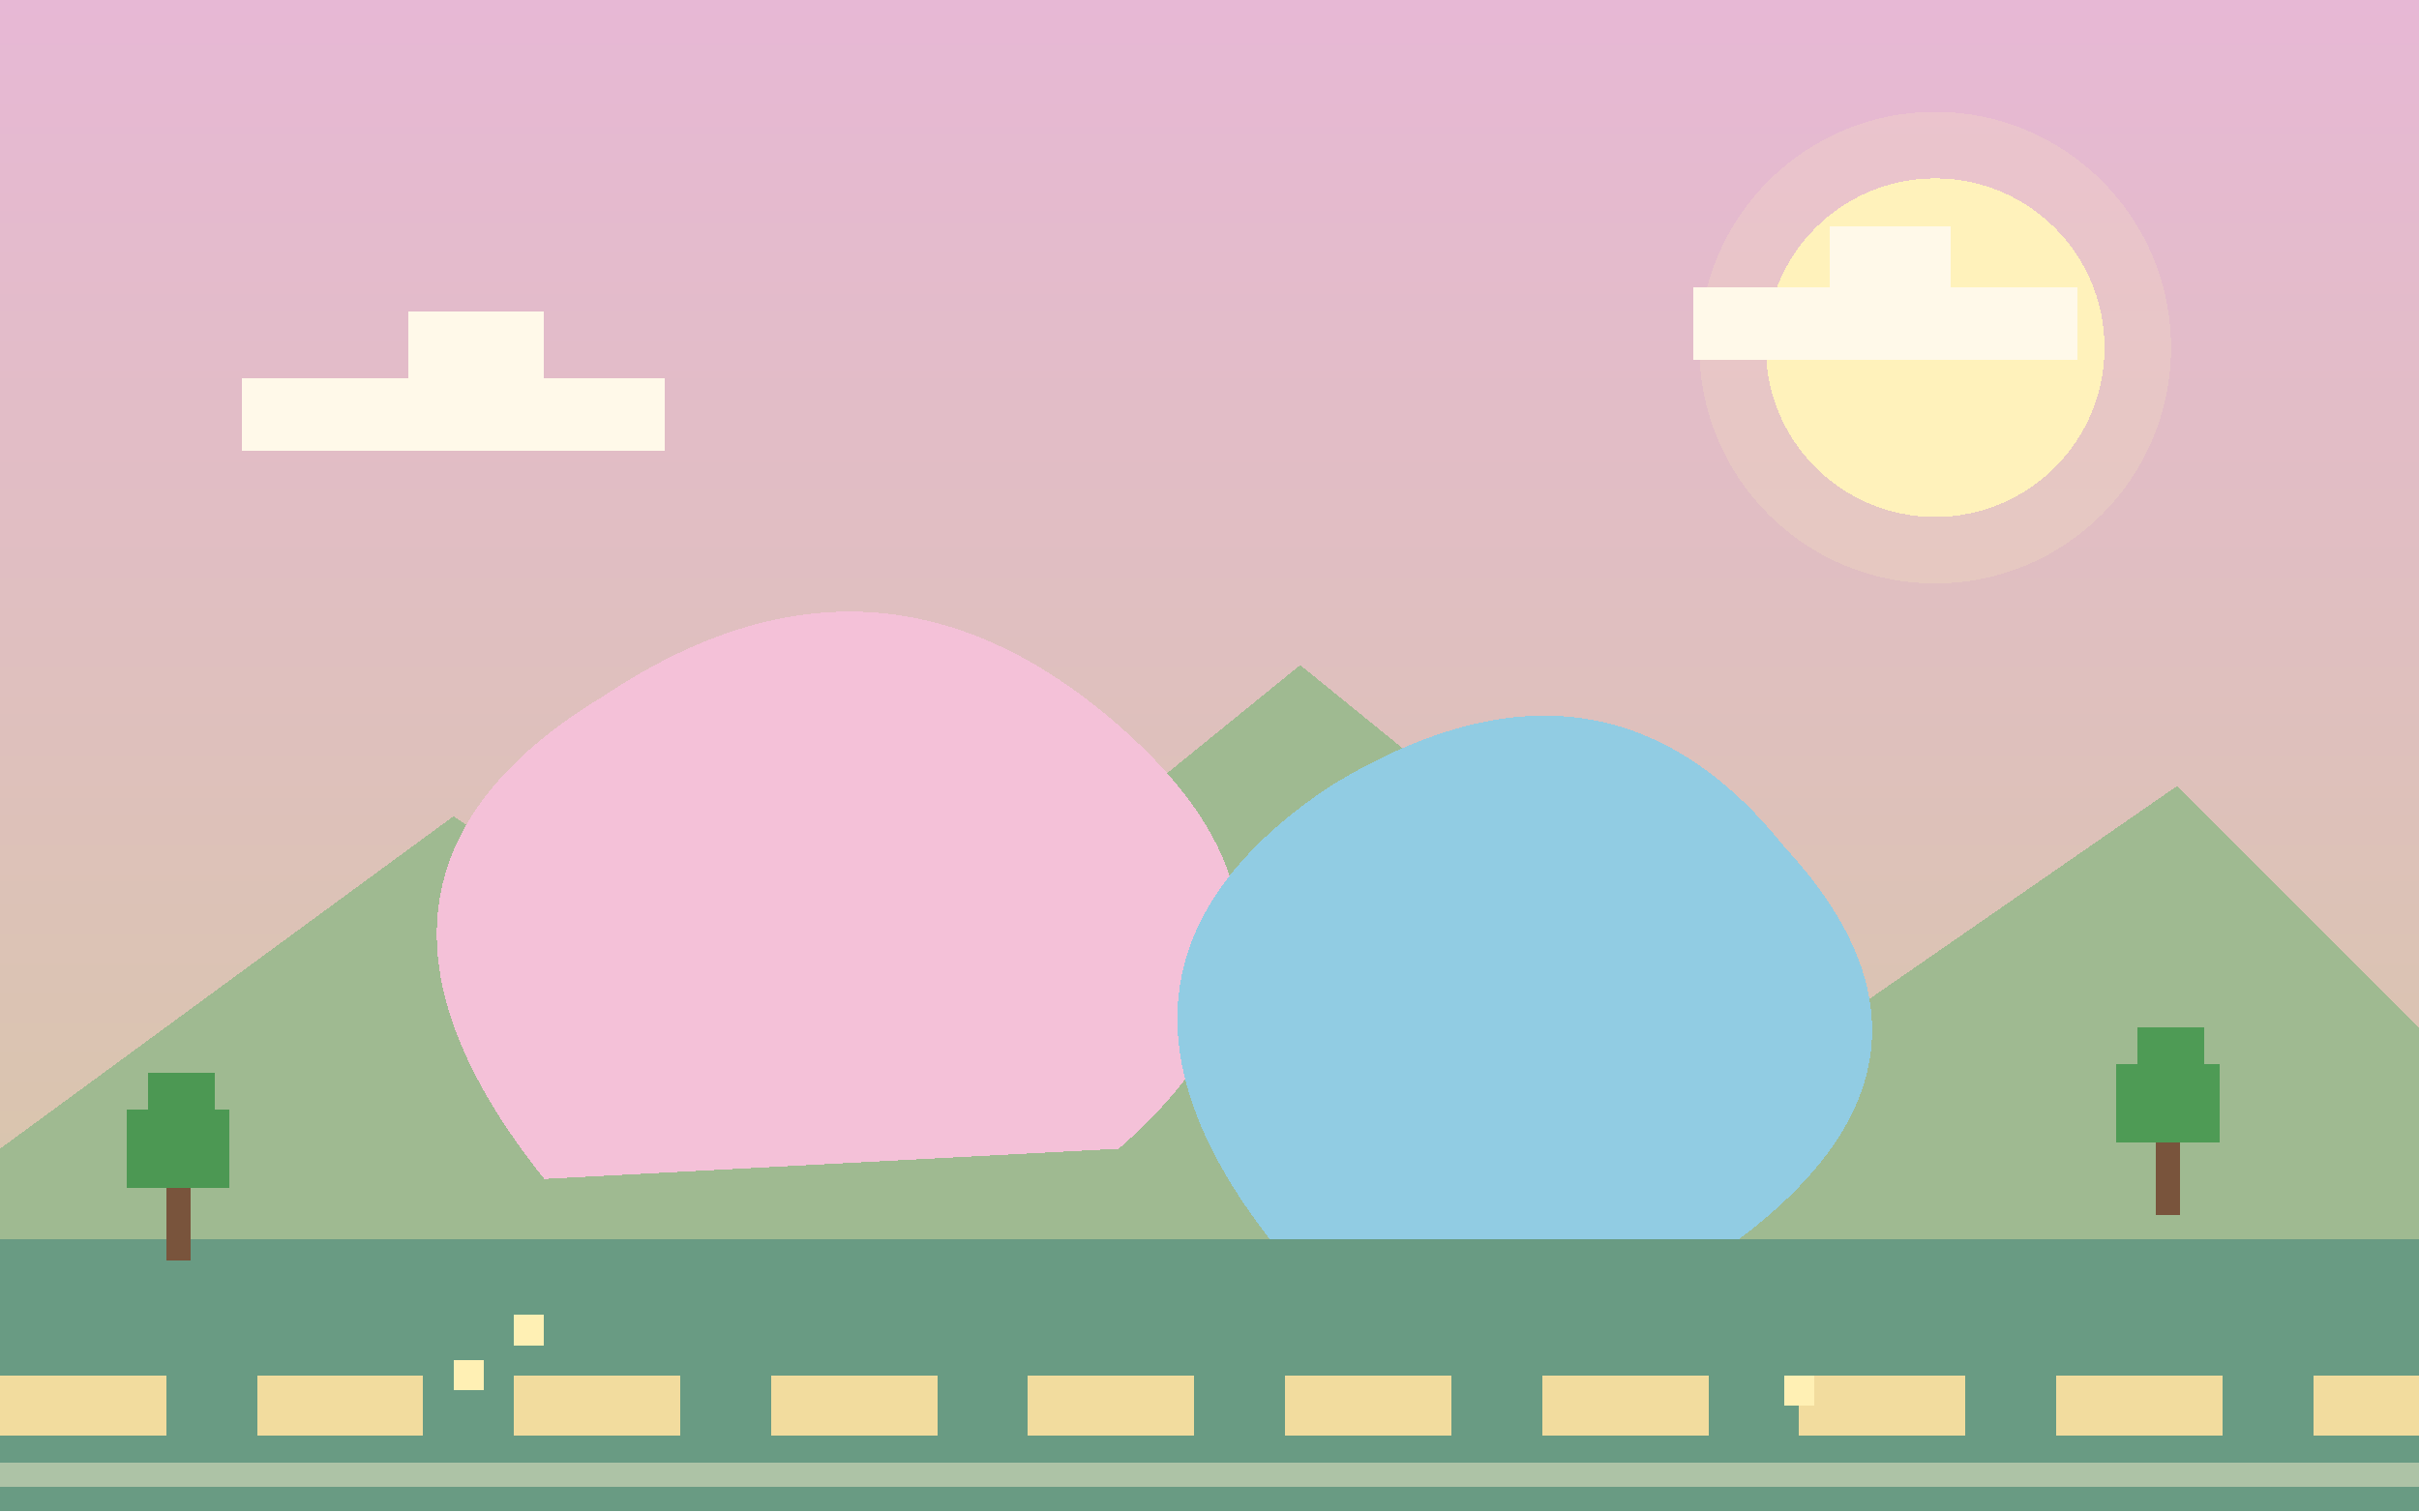
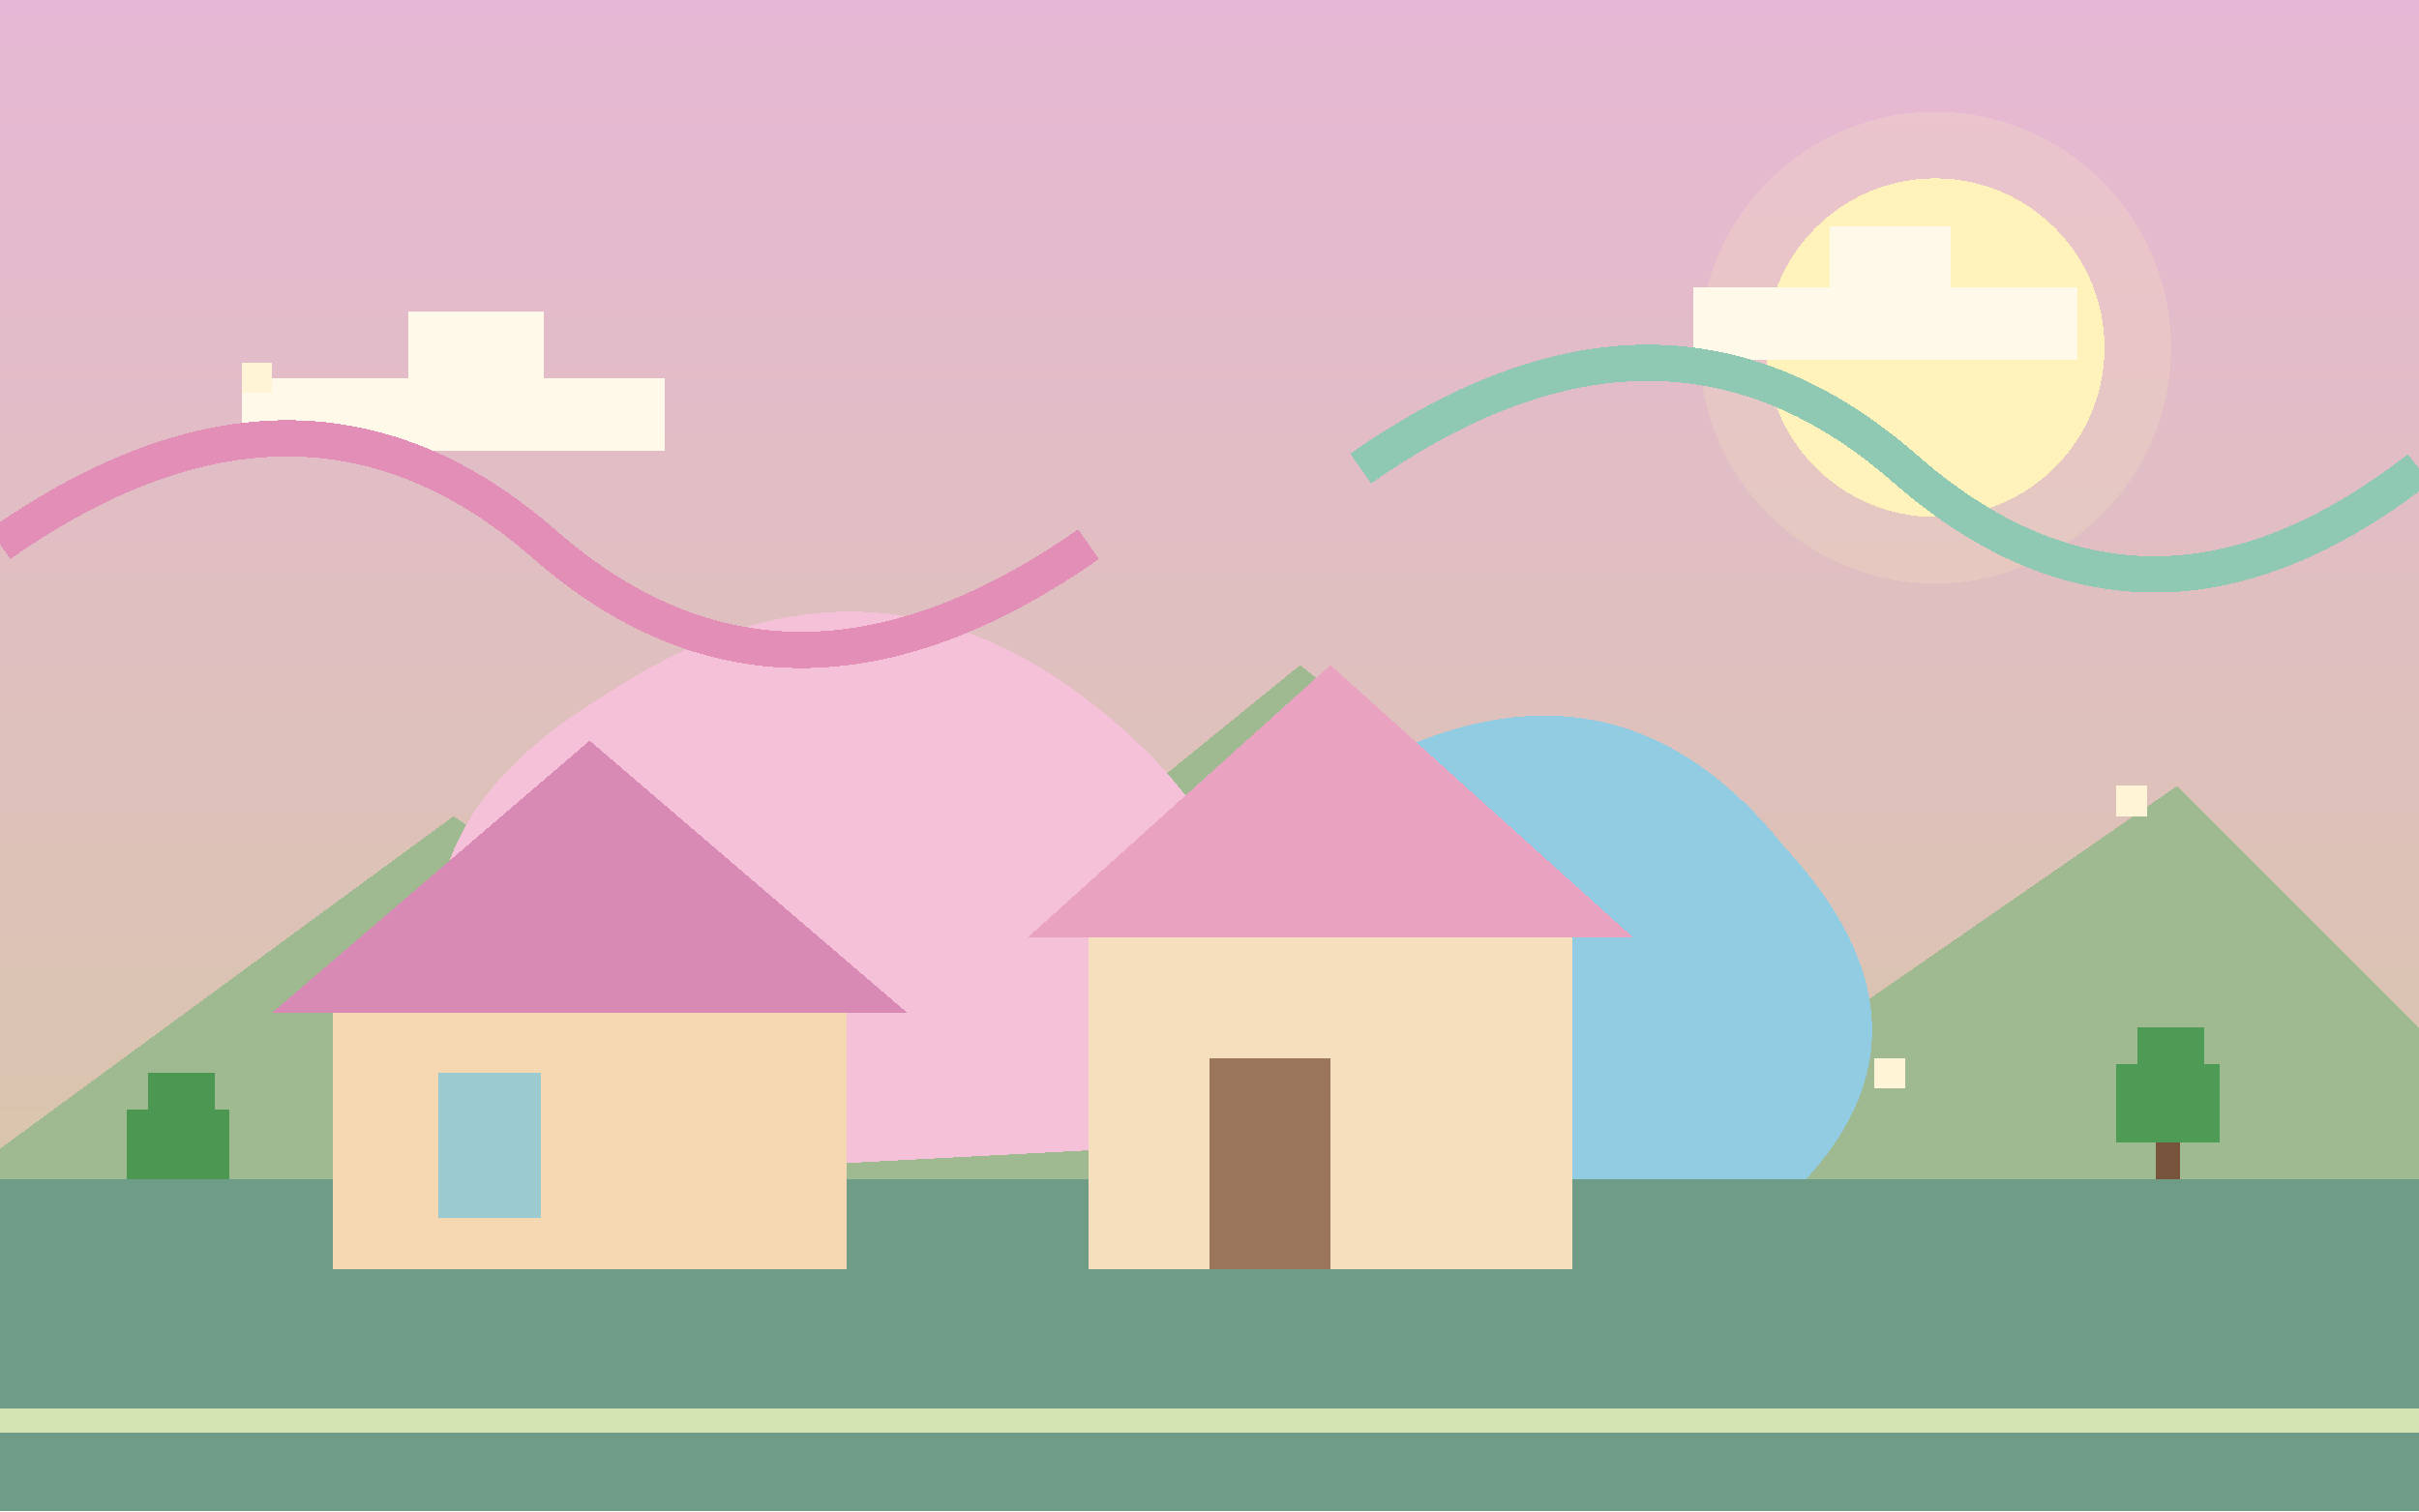
<svg xmlns="http://www.w3.org/2000/svg" viewBox="0 0 800 500" shape-rendering="crispEdges">
  <defs>
    <linearGradient id="s" x2="0" y2="1">
      <stop stop-color="#e7b8d5" />
      <stop offset="1" stop-color="#d5c9a2" />
    </linearGradient>
  </defs>
  <rect width="800" height="500" fill="url(#s)" />
  <circle cx="640" cy="115" r="56" fill="#fff2bb" />
  <circle cx="640" cy="115" r="78" fill="#fff2bb" opacity=".18" />
  <g fill="#fff9e9">
    <path d="M80 125h55v-22h45v22h40v24H80z" />
    <path d="M560 95h45V75h40v20h42v24H560z" />
  </g>
  <path d="M0 380 150 270 270 350 430 220 590 350 720 260 800 340V500H0Z" fill="#9fba91" />
  <rect x="0" y="410" width="800" height="90" fill="#699b83" />
  <path d="M180 390q-80-100 20-160 90-60 170 10 80 70 0 140z" fill="#f4c1d8" />
  <path d="M420 410q-70-90 20-150 90-55 150 20 65 70-15 130z" fill="#91cce3" />
  <path d="M0 465h800" stroke="#f2dc9e" stroke-width="20" stroke-dasharray="55 30" />
  <g>
    <rect x="55" y="389" width="8" height="28" fill="#79543c" />
    <rect x="42" y="367" width="34" height="26" fill="#4c9853" />
    <rect x="49" y="355" width="22" height="22" fill="#4c9853" />
    <rect x="713" y="374" width="8" height="28" fill="#79543c" />
    <rect x="700" y="352" width="34" height="26" fill="#4e9b55" />
    <rect x="707" y="340" width="22" height="22" fill="#4e9b55" />
  </g>
  <g fill="#fff0b4">
    <rect x="150" y="450" width="10" height="10" />
    <rect x="170" y="435" width="10" height="10" />
    <rect x="590" y="455" width="10" height="10" />
  </g>
  <path d="M0 488H800" stroke="#fff3d0" stroke-width="8" opacity=".45" />
+   <g shape-rendering="crispEdges">
+     <path d="M0 390h800v110H0z" fill="#6e9c86" />
+     <path d="M110 330h170v90H110z" fill="#f5d8b2" />
+     <path d="M90 335 195 245l105 90z" fill="#d88ab4" />
+     <path d="M145 355h34v48h-34z" fill="#9bcbd0" />
+     <path d="M360 300h160v120H360z" fill="#f6dfbc" />
+     <path d="M340 310 440 220l100 90z" fill="#eaa2c1" />
+     <path d="M400 350h40v70h-40z" fill="#9b765c" />
+     <g fill="none" stroke-width="12">
+       <path d="M0 180q100-70 180 0t180 0" stroke="#e28eb6" />
+       <path d="M450 155q100-70 180 0t170 0" stroke="#8fc9b4" />
+     </g>
+     <g fill="#fff4d6">
+       <rect x="80" y="120" width="10" height="10" />
+       <rect x="700" y="260" width="10" height="10" />
+       <rect x="620" y="350" width="10" height="10" />
+     </g>
+     <path d="M0 470h800" stroke="#d5e4b3" stroke-width="8" />
+   </g>
</svg>
